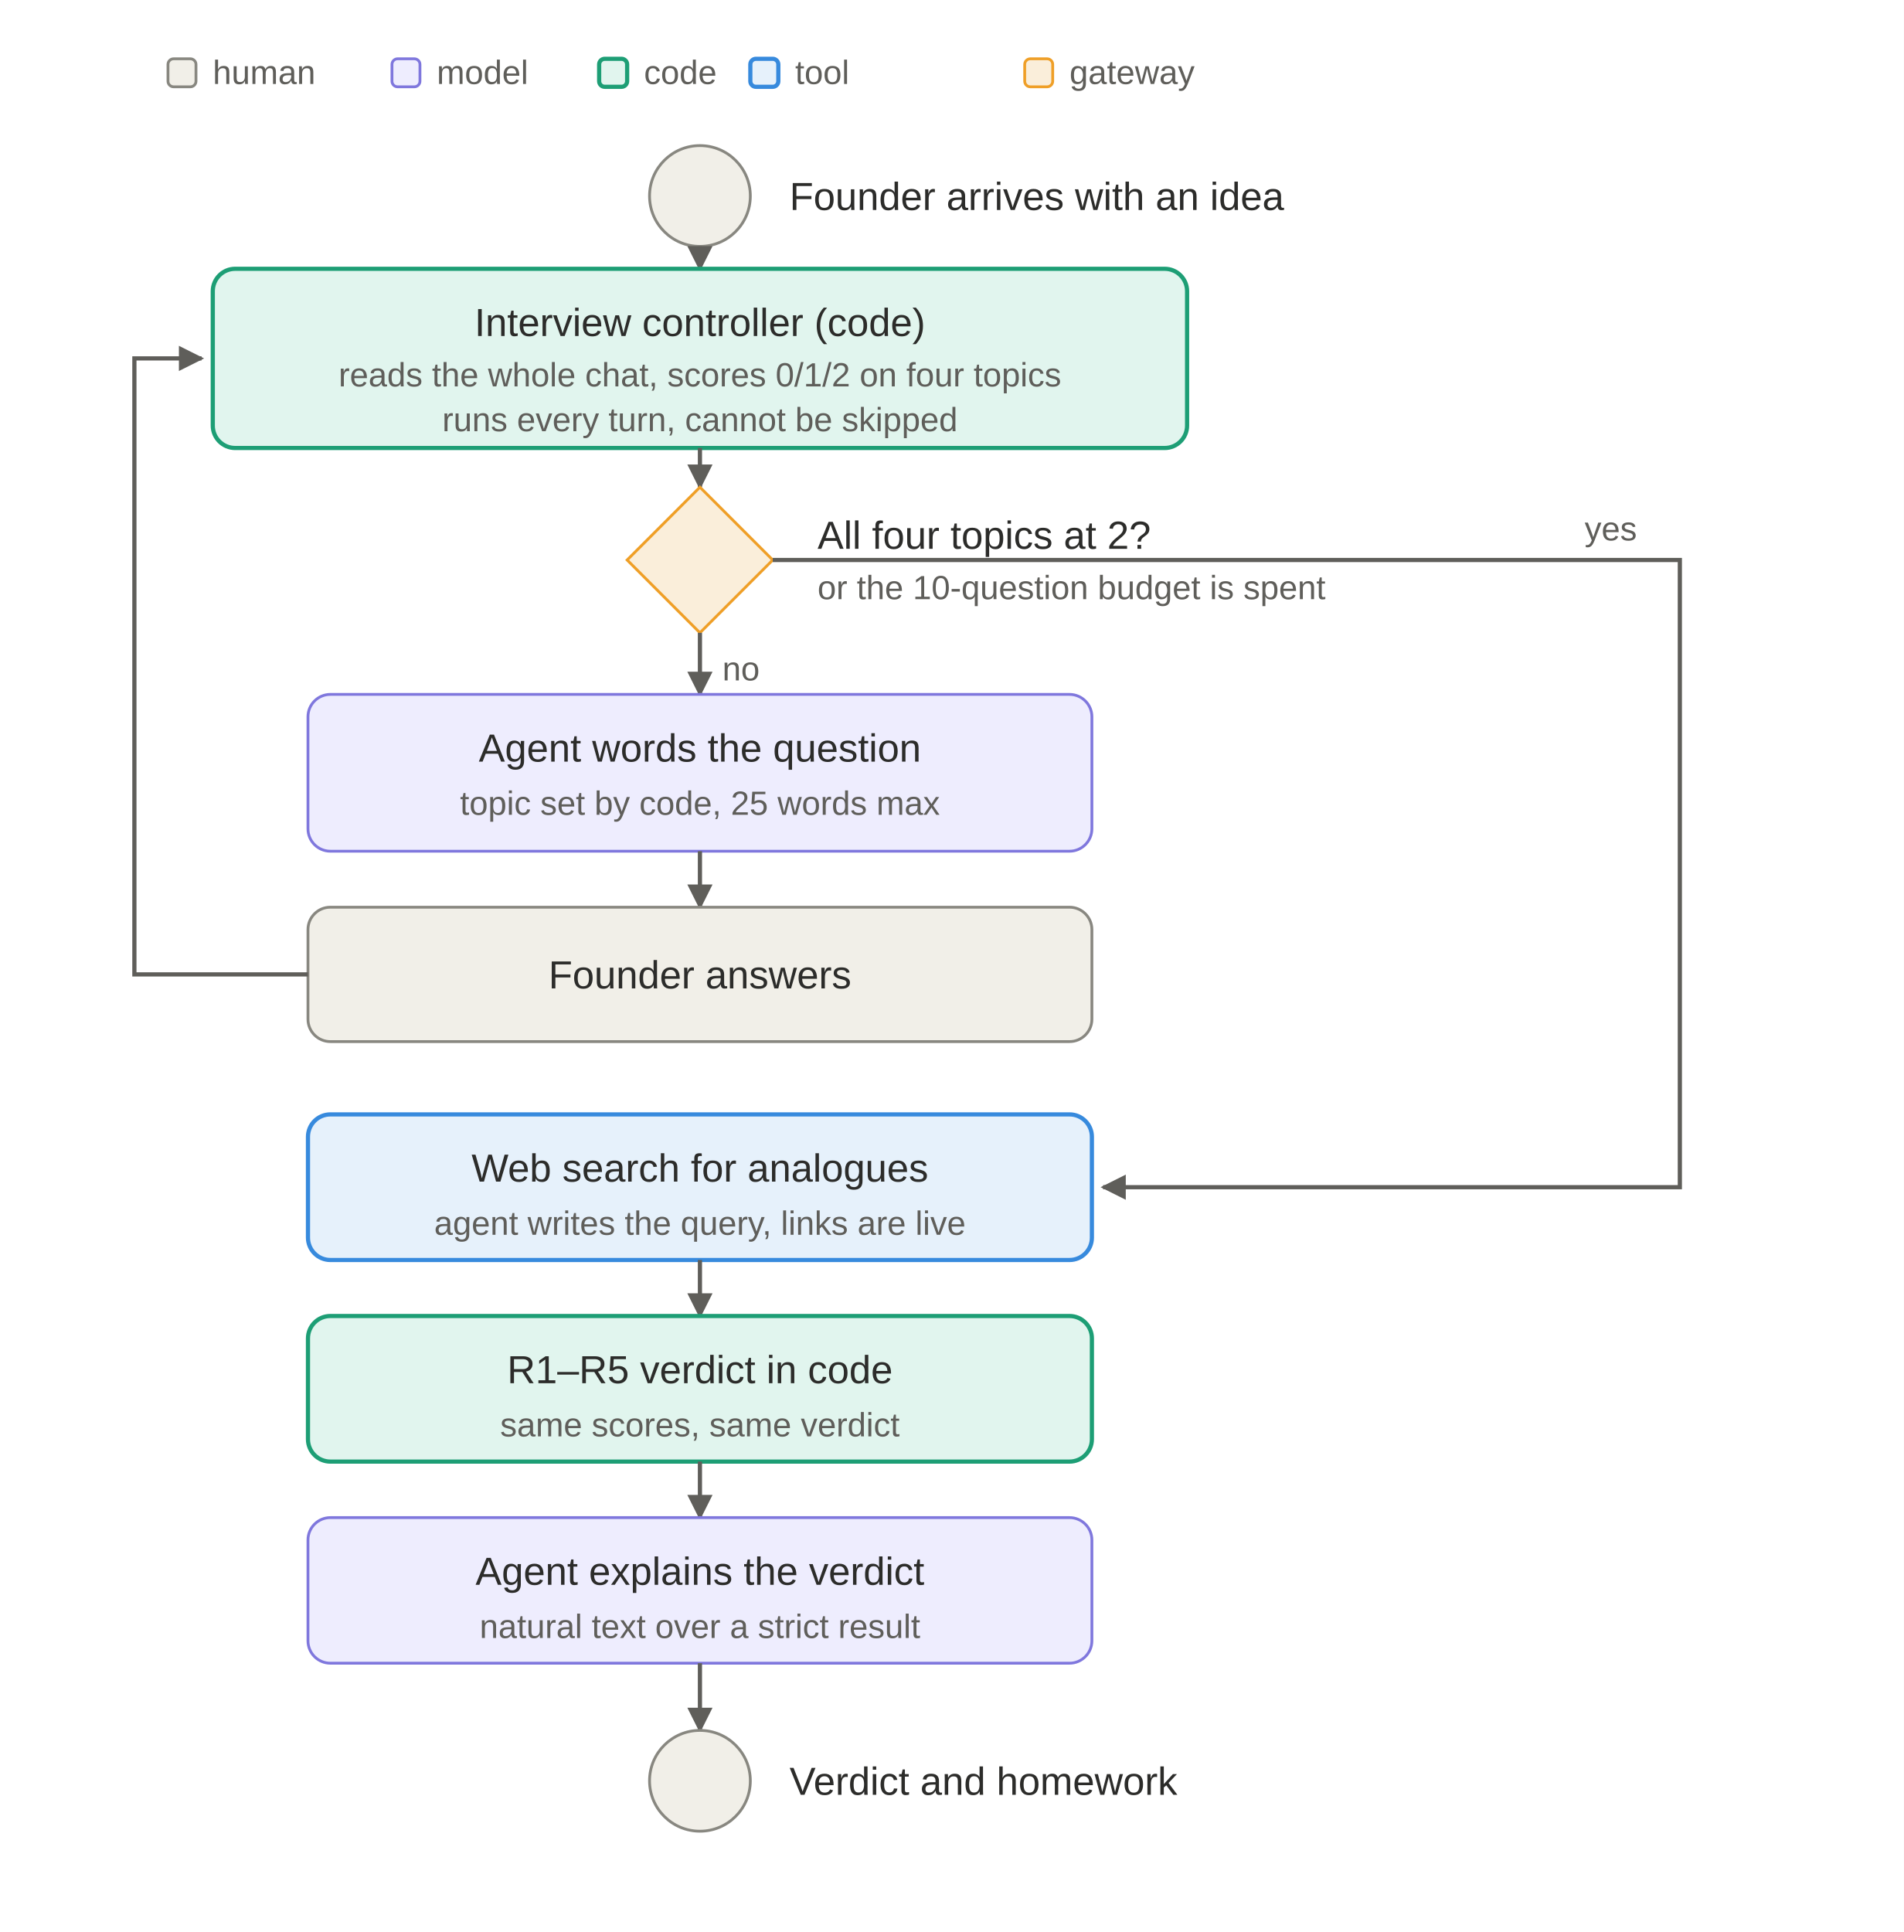
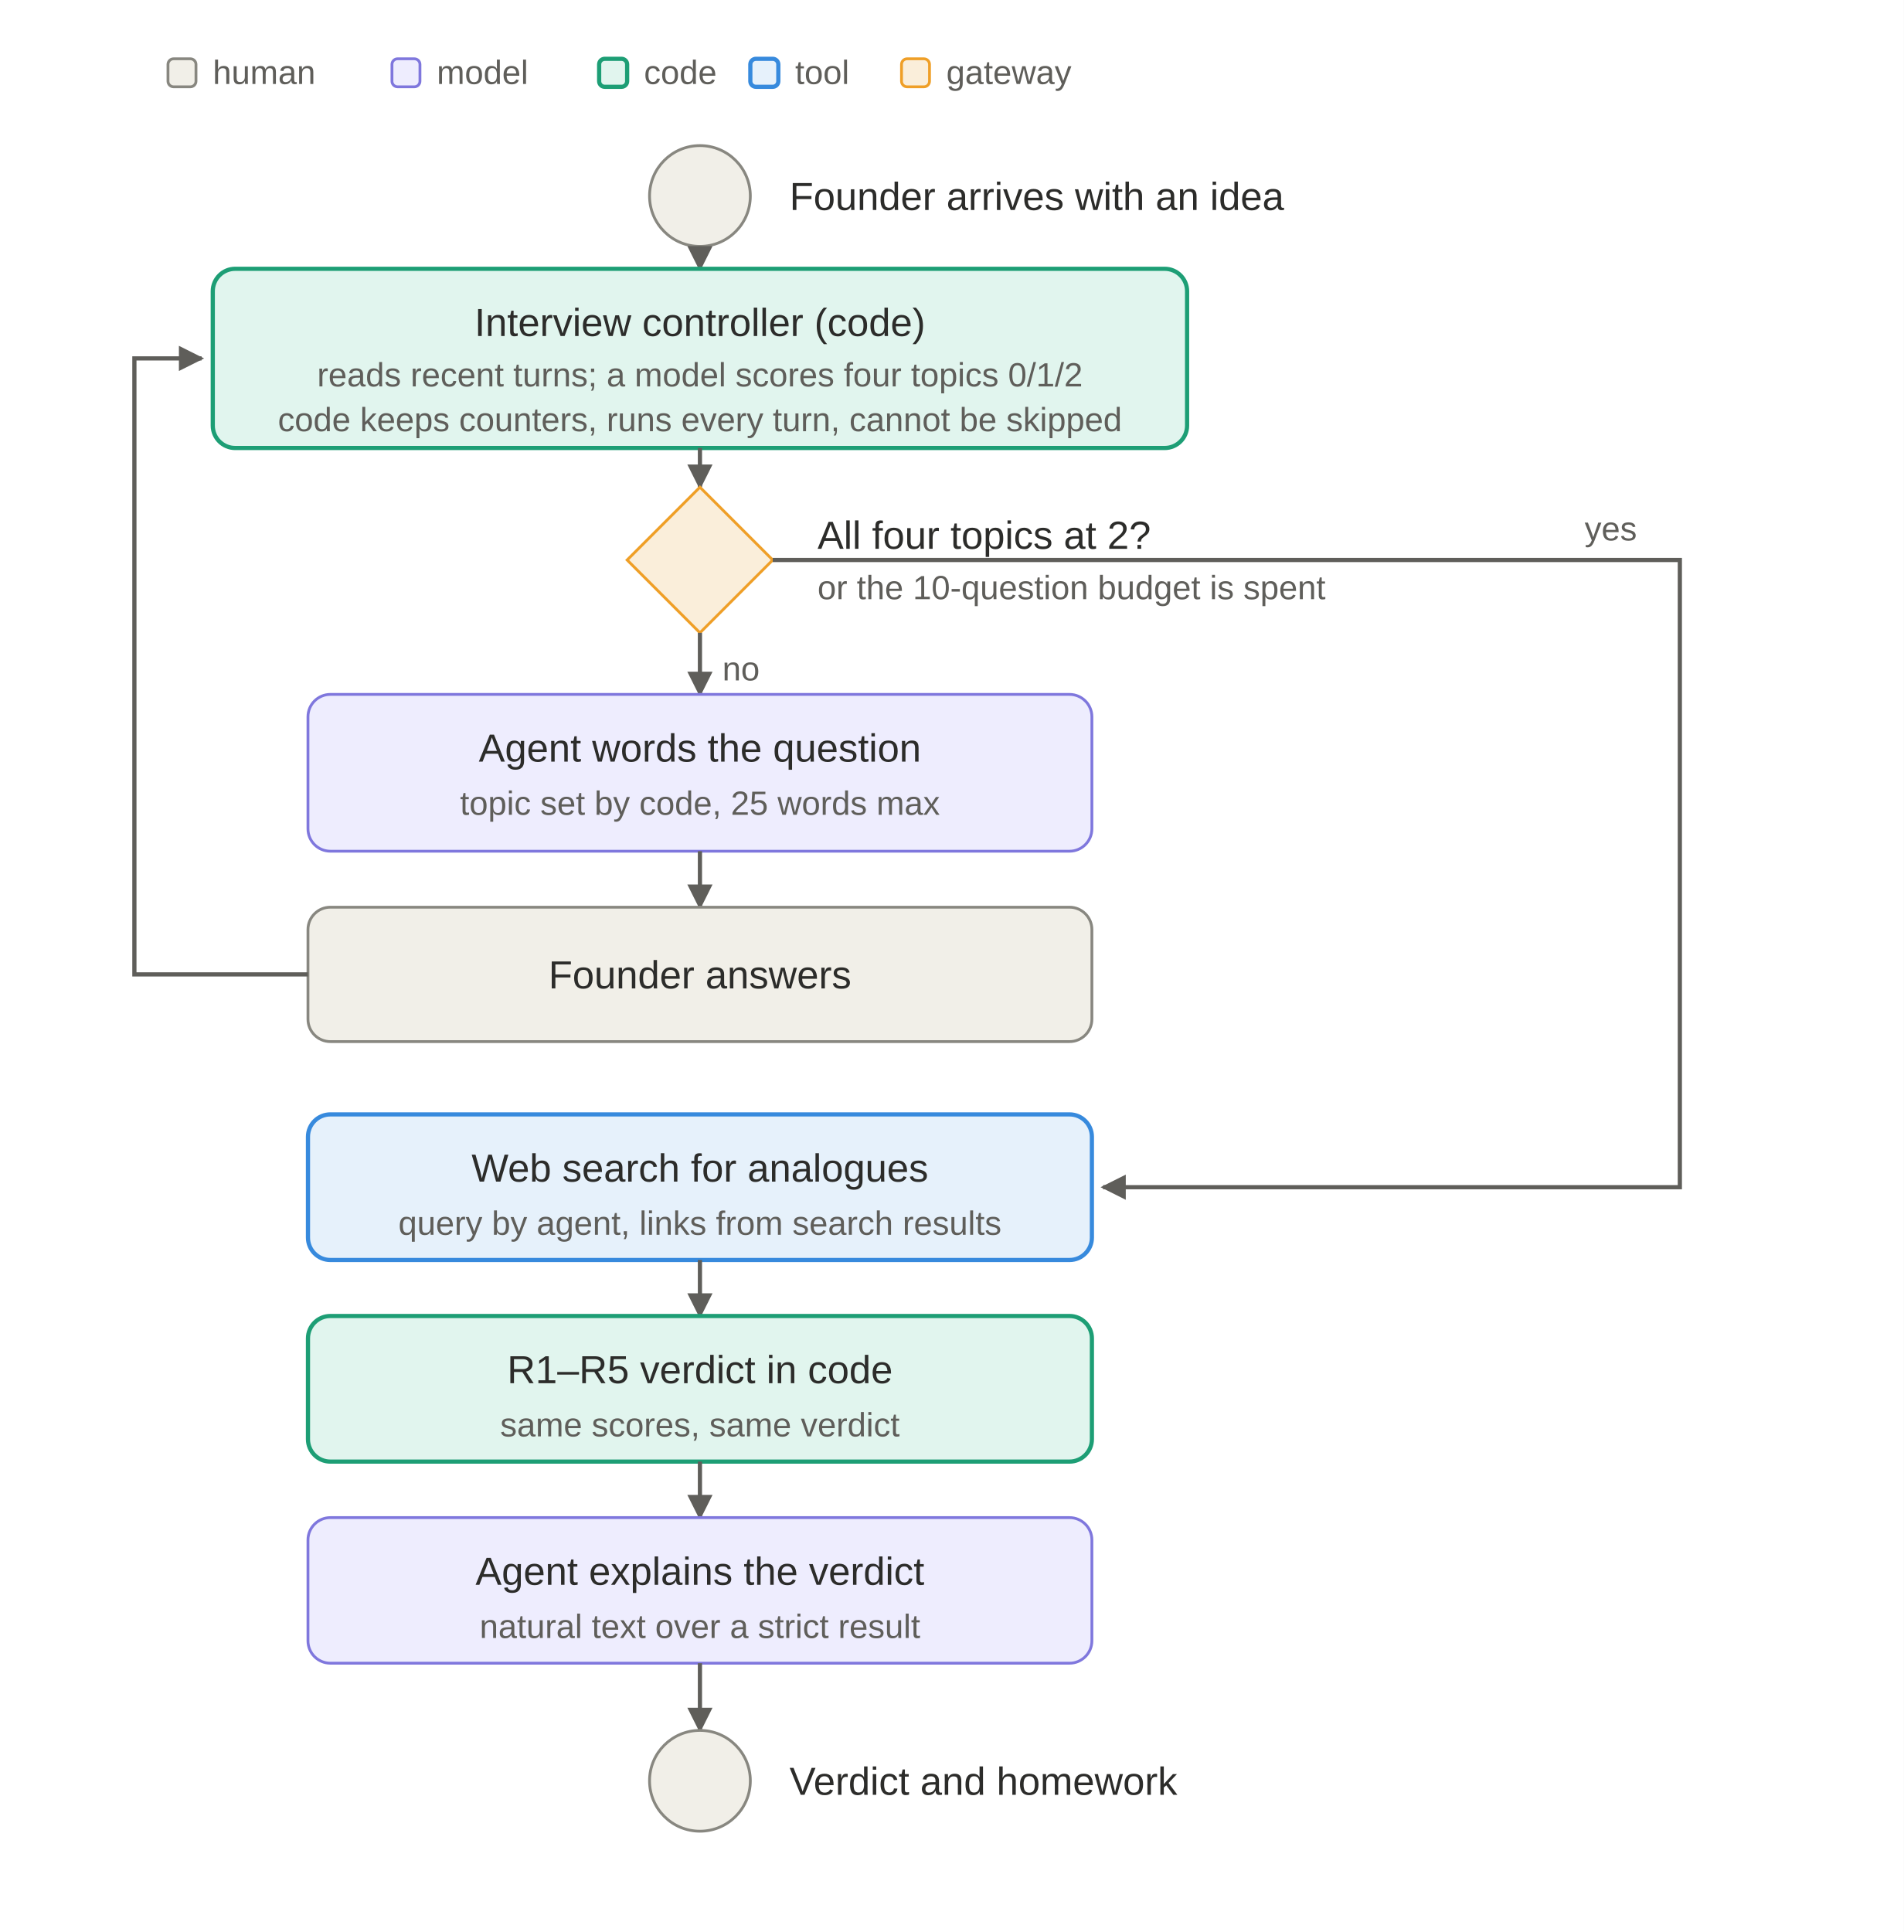
<svg xmlns="http://www.w3.org/2000/svg" width="680" height="690" viewBox="0 0 680 690">
  <style>
text{font-family:'Segoe UI',Arial,sans-serif}
.t{font-size:14px;fill:#2C2C2A}
.ts{font-size:12px;fill:#5F5E5A}
.gray{fill:#F1EFE8;stroke:#888780;stroke-width:1}
.purple{fill:#EEEDFE;stroke:#7F77DD;stroke-width:1}
.teal{fill:#E1F5EE;stroke:#1D9E75;stroke-width:1.5}
.blue{fill:#E6F1FB;stroke:#378ADD;stroke-width:1.5}
.amber{fill:#FAEEDA;stroke:#EF9F27;stroke-width:1}
.ln{stroke:#5F5E5A;stroke-width:1.5;fill:none}
</style>
  <defs>
    <marker id="ah" viewBox="0 0 10 10" refX="9" refY="5" markerWidth="6" markerHeight="6" orient="auto">
      <path d="M0,0 L10,5 L0,10 z" fill="#5F5E5A" />
    </marker>
  </defs>
  <rect x="0" y="0" width="680" height="690" fill="#FFFFFF" />
  <rect class="gray" x="60" y="21" width="10" height="10" rx="2" />
  <text class="ts" x="76" y="30">human</text>
  <rect class="purple" x="140" y="21" width="10" height="10" rx="2" />
  <text class="ts" x="156" y="30">model</text>
  <rect class="teal" x="214" y="21" width="10" height="10" rx="2" />
  <text class="ts" x="230" y="30">code</text>
  <rect class="blue" x="268" y="21" width="10" height="10" rx="2" />
  <text class="ts" x="284" y="30">tool</text>
-   <rect class="amber" x="366" y="21" width="10" height="10" rx="2" />
-   <text class="ts" x="382" y="30">gateway</text>
+   <rect class="amber" x="322" y="21" width="10" height="10" rx="2" />
+   <text class="ts" x="338" y="30">gateway</text>
  <circle class="gray" cx="250" cy="70" r="18" />
  <text class="t" x="282" y="75">Founder arrives with an idea</text>
  <line class="ln" x1="250" y1="88" x2="250" y2="96" marker-end="url(#ah)" />
  <rect class="teal" x="76" y="96" width="348" height="64" rx="8" />
  <text class="t" x="250" y="120" text-anchor="middle">Interview controller (code)</text>
-   <text class="ts" x="250" y="138" text-anchor="middle">reads the whole chat, scores 0/1/2 on four topics</text>
-   <text class="ts" x="250" y="154" text-anchor="middle">runs every turn, cannot be skipped</text>
+   <text class="ts" x="250" y="138" text-anchor="middle">reads recent turns; a model scores four topics 0/1/2</text>
+   <text class="ts" x="250" y="154" text-anchor="middle">code keeps counters, runs every turn, cannot be skipped</text>
  <line class="ln" x1="250" y1="160" x2="250" y2="174" marker-end="url(#ah)" />
  <path class="amber" d="M250,174 L276,200 L250,226 L224,200 Z" />
  <text class="t" x="292" y="196">All four topics at 2?</text>
  <text class="ts" x="292" y="214">or the 10-question budget is spent</text>
  <text class="ts" x="258" y="243">no</text>
  <text class="ts" x="566" y="193">yes</text>
  <line class="ln" x1="250" y1="226" x2="250" y2="248" marker-end="url(#ah)" />
  <rect class="purple" x="110" y="248" width="280" height="56" rx="8" />
  <text class="t" x="250" y="272" text-anchor="middle">Agent words the question</text>
  <text class="ts" x="250" y="291" text-anchor="middle">topic set by code, 25 words max</text>
  <line class="ln" x1="250" y1="304" x2="250" y2="324" marker-end="url(#ah)" />
  <rect class="gray" x="110" y="324" width="280" height="48" rx="8" />
  <text class="t" x="250" y="353" text-anchor="middle">Founder answers</text>
  <path class="ln" d="M110,348 L48,348 L48,128 L72,128" marker-end="url(#ah)" />
  <path class="ln" d="M276,200 L600,200 L600,424 L394,424" marker-end="url(#ah)" />
  <rect class="blue" x="110" y="398" width="280" height="52" rx="8" />
  <text class="t" x="250" y="422" text-anchor="middle">Web search for analogues</text>
-   <text class="ts" x="250" y="441" text-anchor="middle">agent writes the query, links are live</text>
+   <text class="ts" x="250" y="441" text-anchor="middle">query by agent, links from search results</text>
  <line class="ln" x1="250" y1="450" x2="250" y2="470" marker-end="url(#ah)" />
  <rect class="teal" x="110" y="470" width="280" height="52" rx="8" />
  <text class="t" x="250" y="494" text-anchor="middle">R1–R5 verdict in code</text>
  <text class="ts" x="250" y="513" text-anchor="middle">same scores, same verdict</text>
  <line class="ln" x1="250" y1="522" x2="250" y2="542" marker-end="url(#ah)" />
  <rect class="purple" x="110" y="542" width="280" height="52" rx="8" />
  <text class="t" x="250" y="566" text-anchor="middle">Agent explains the verdict</text>
  <text class="ts" x="250" y="585" text-anchor="middle">natural text over a strict result</text>
  <line class="ln" x1="250" y1="594" x2="250" y2="618" marker-end="url(#ah)" />
  <circle class="gray" cx="250" cy="636" r="18" stroke-width="2.5" />
  <text class="t" x="282" y="641">Verdict and homework</text>
</svg>
